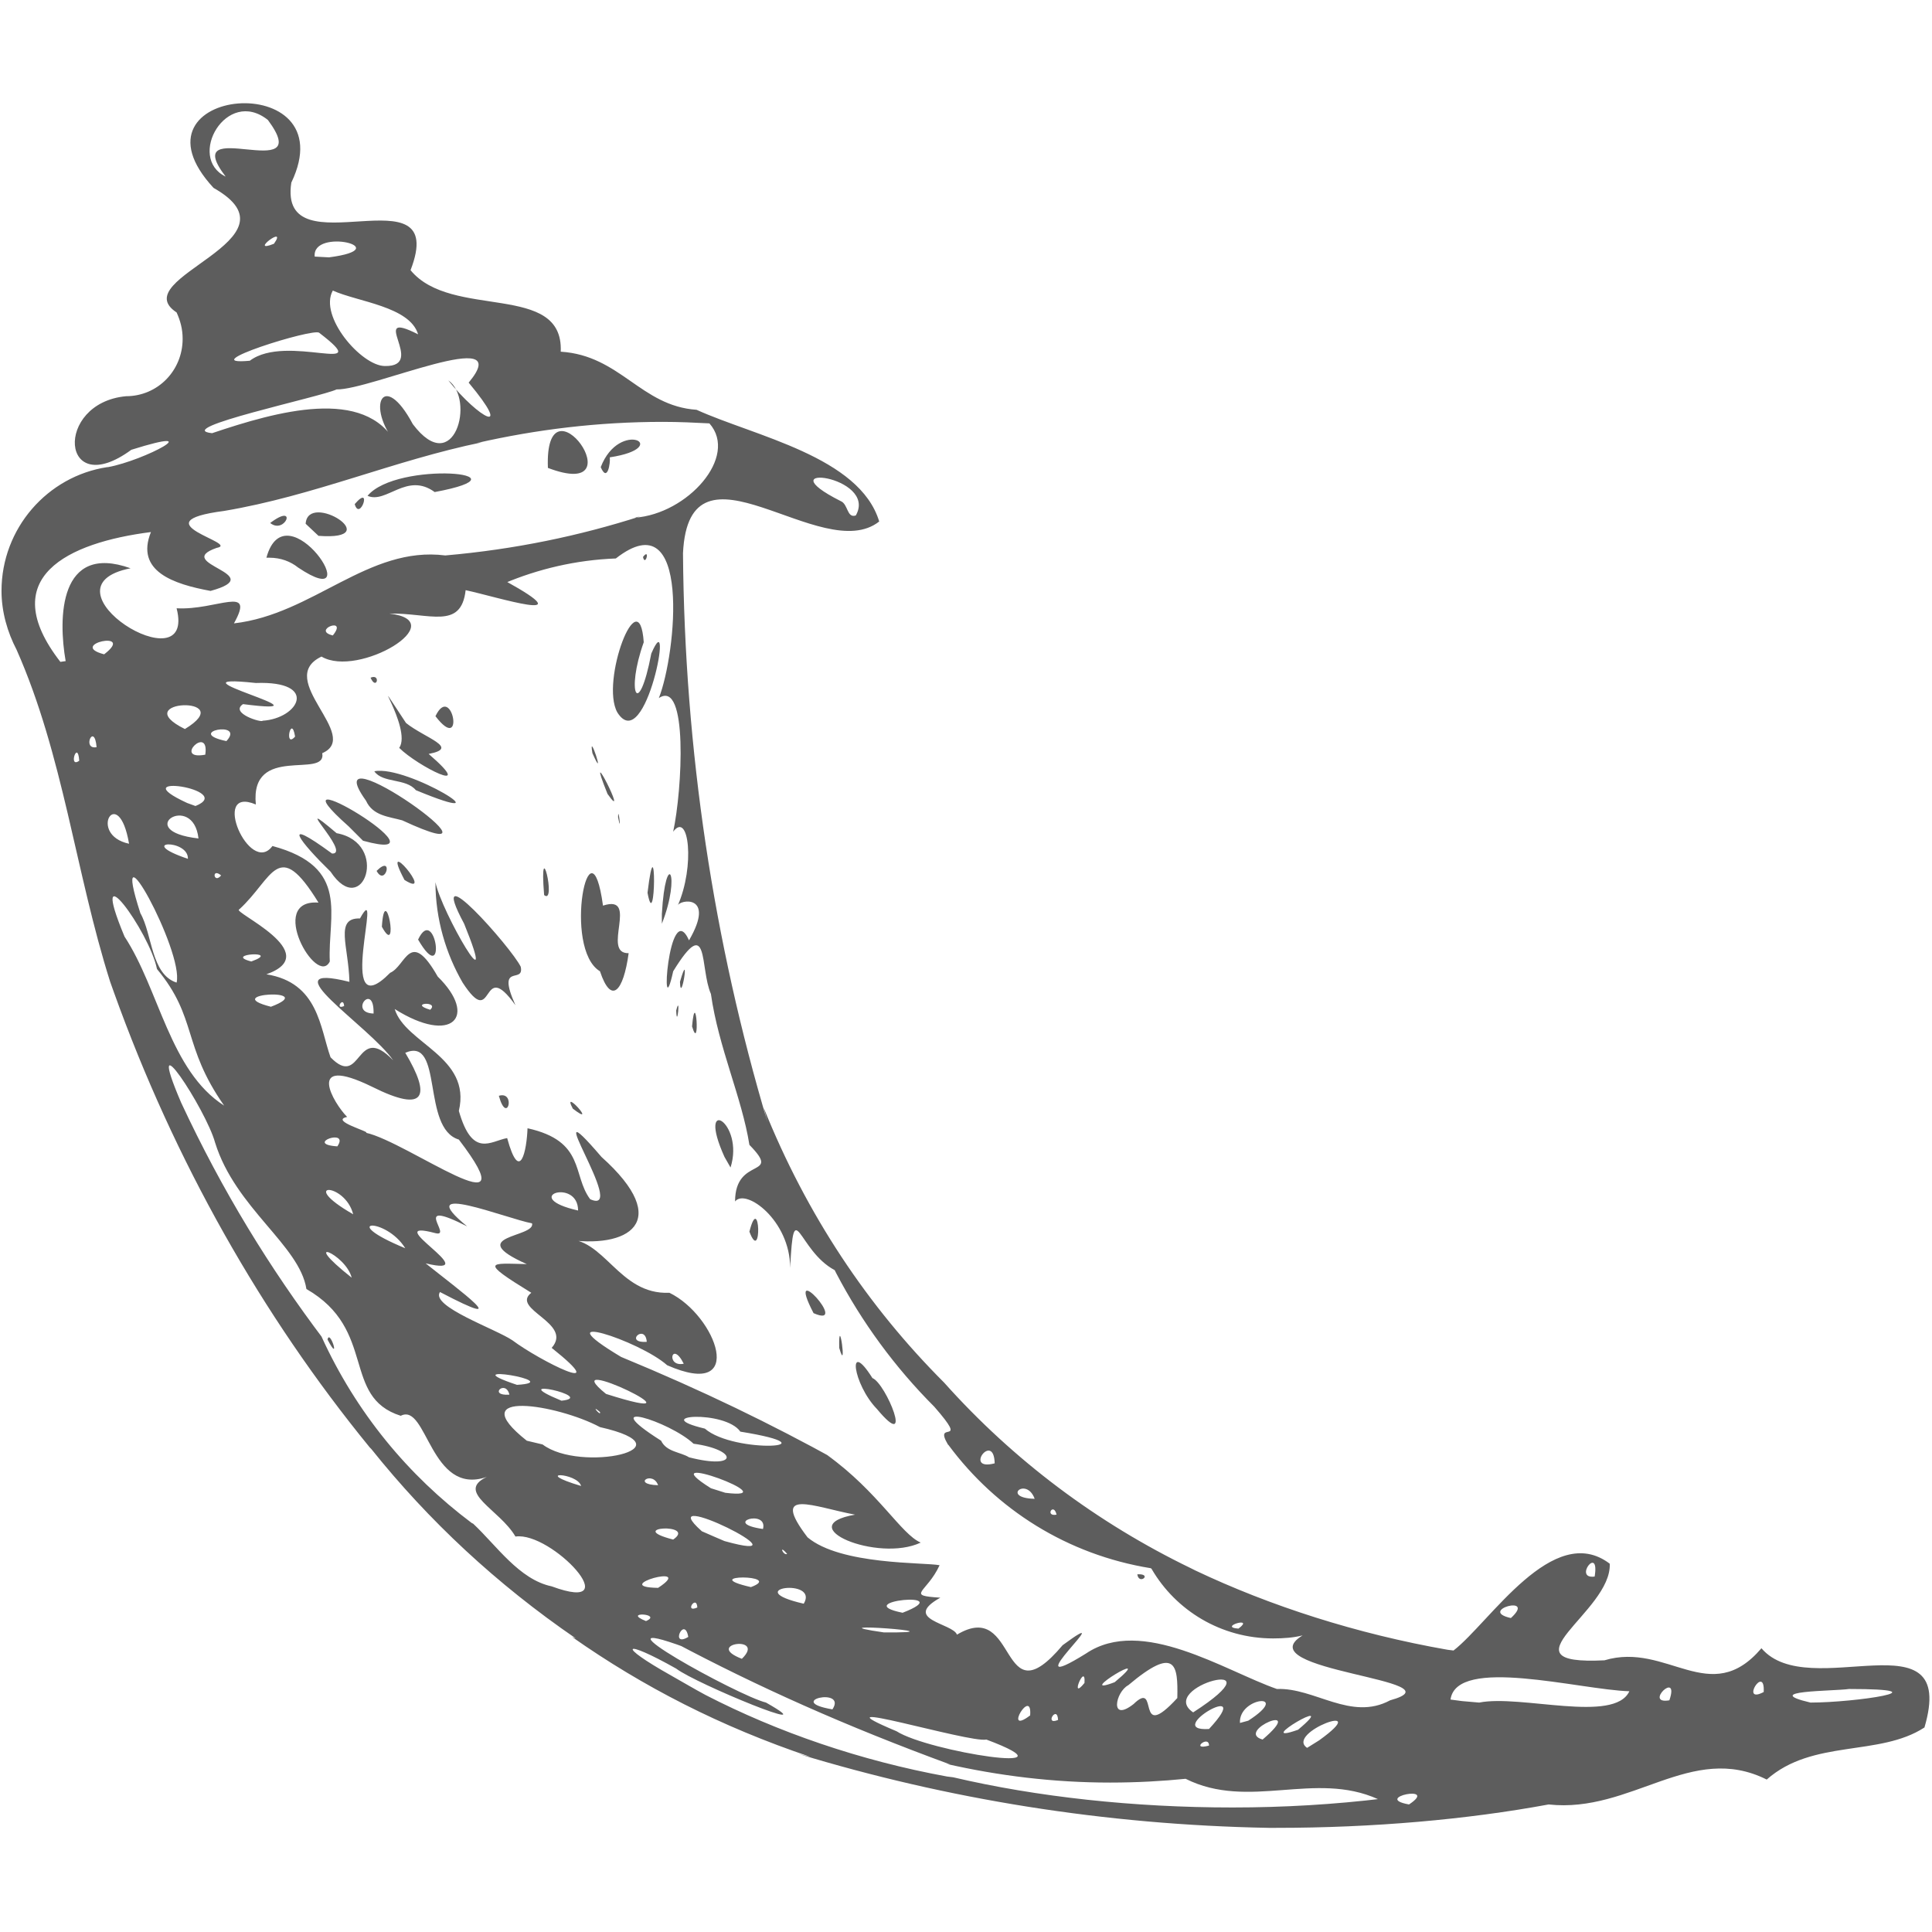
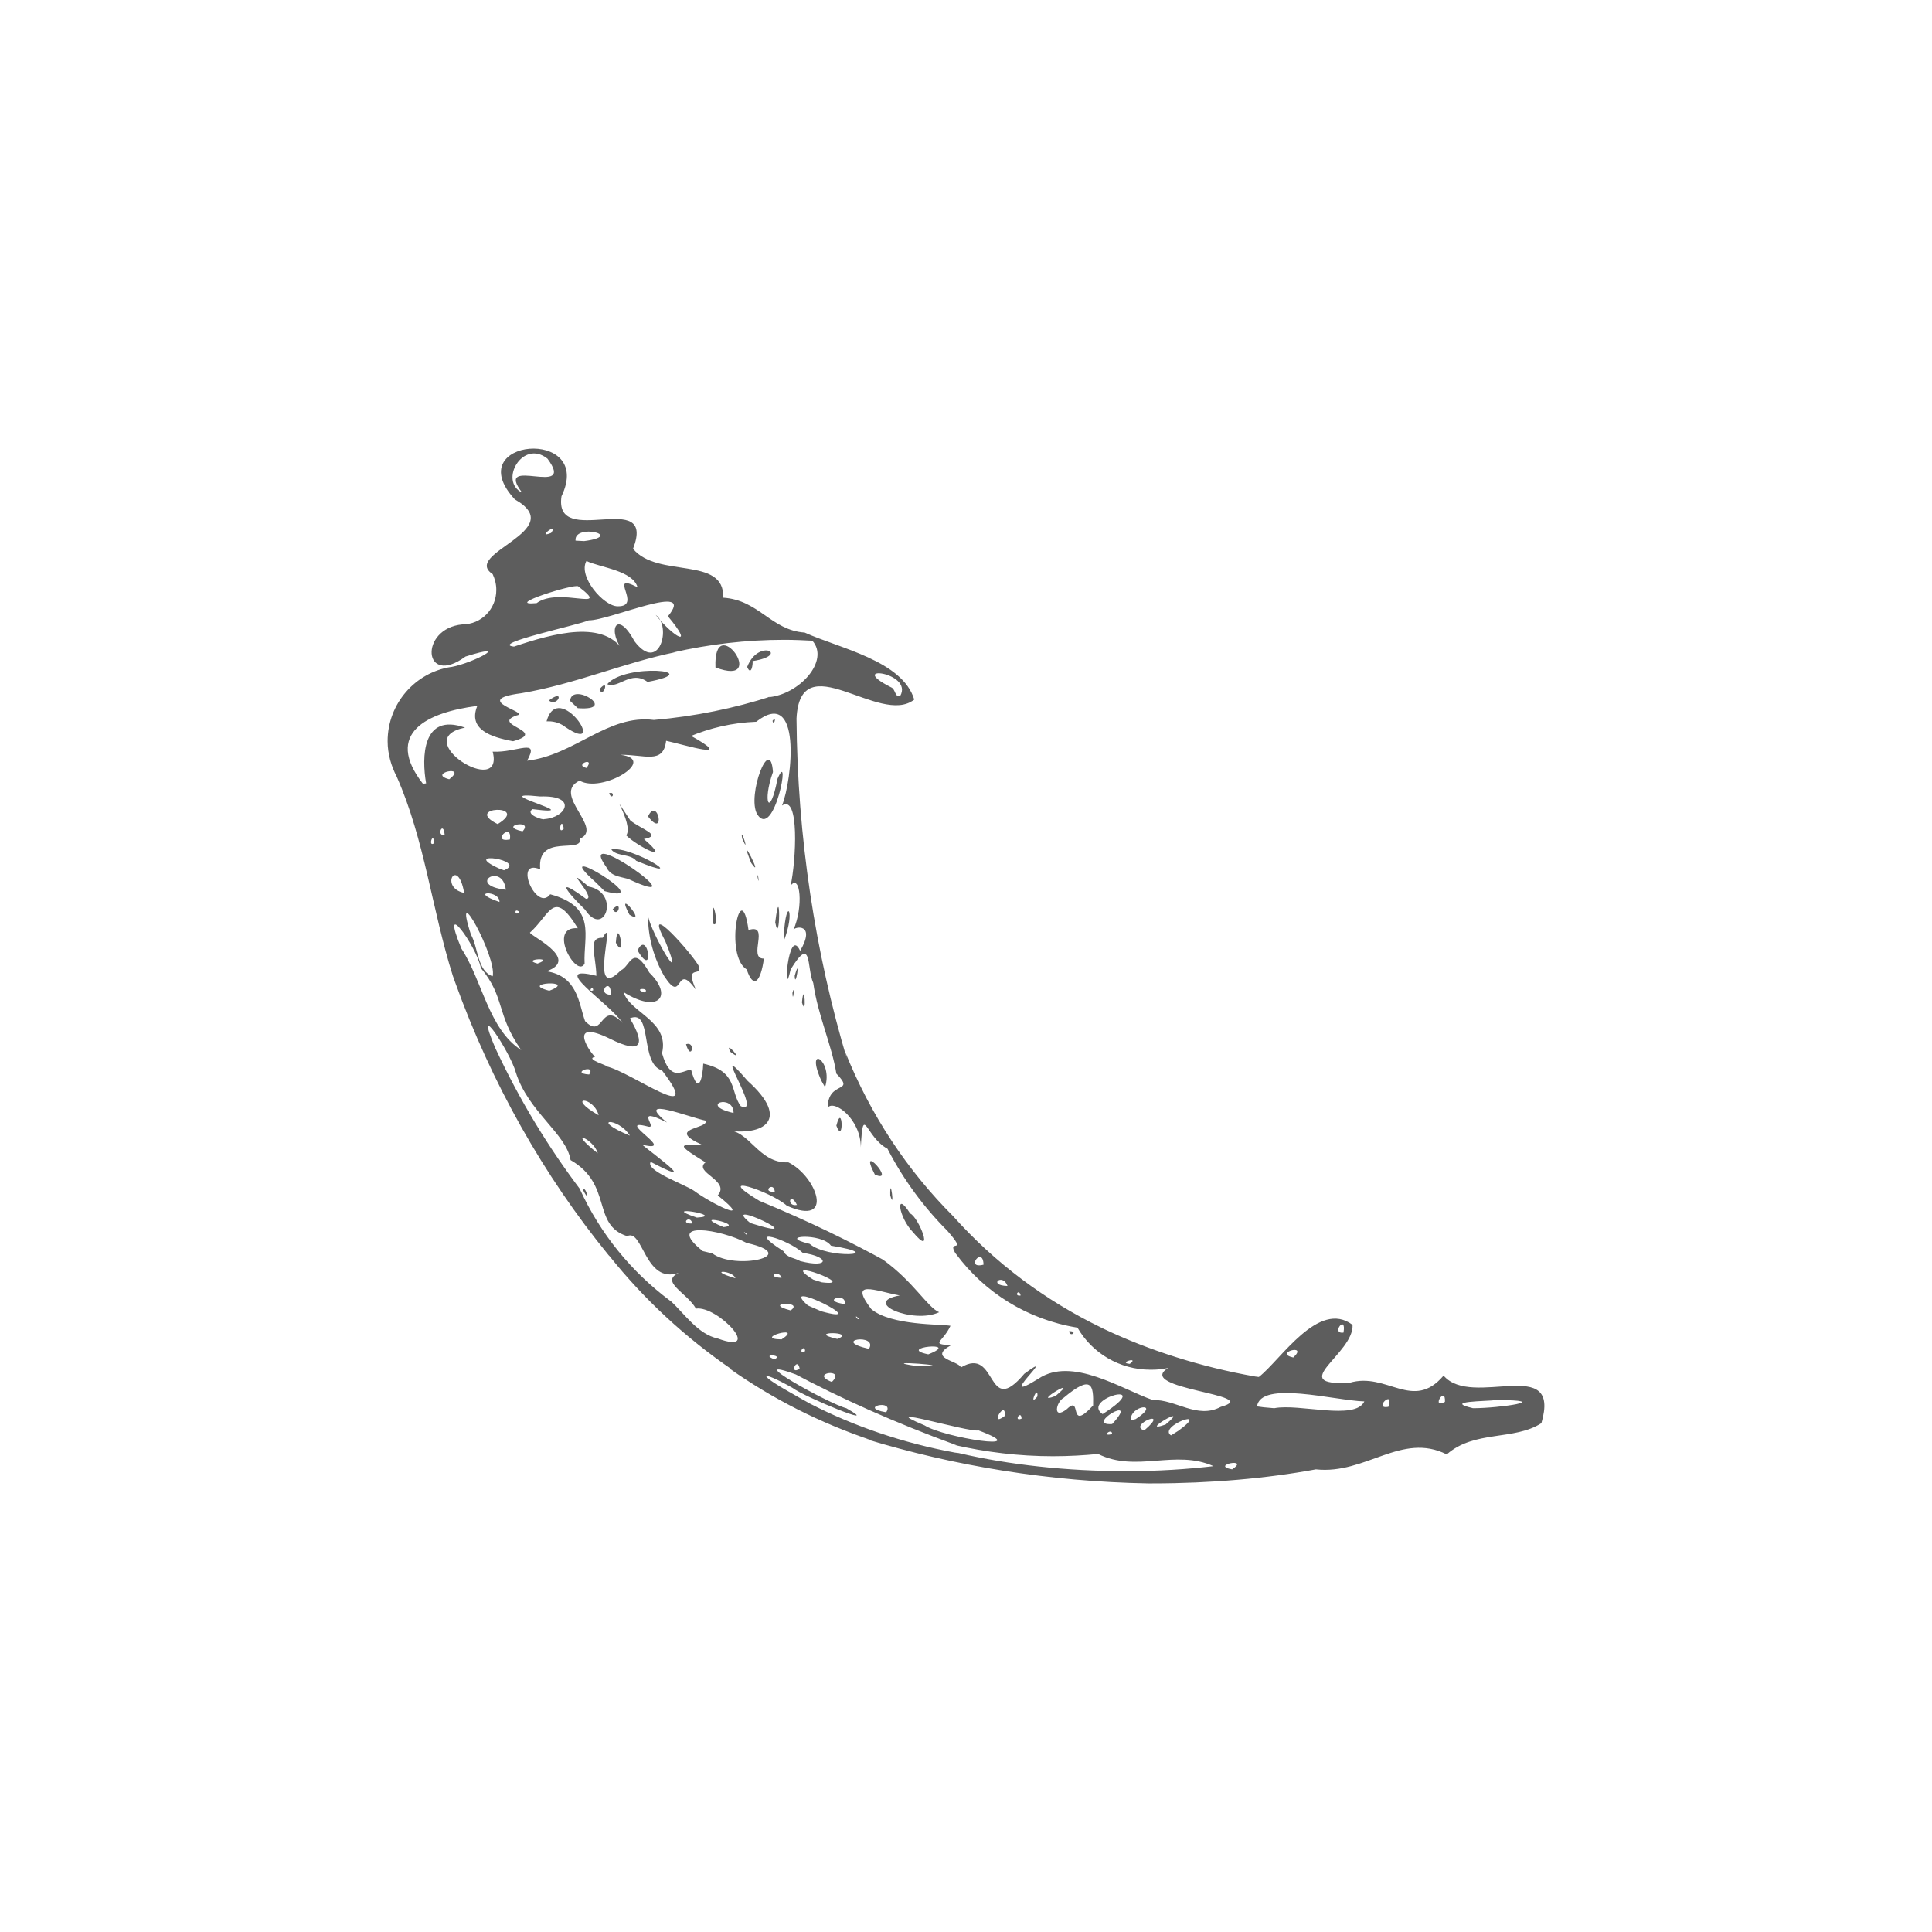
- <svg xmlns="http://www.w3.org/2000/svg" version="1.1" id="Layer_1" x="0px" y="0px" viewBox="0 0 256 256" style="enable-background:new 0 0 256 256;" xml:space="preserve">
-   <style type="text/css">
- 	.st0{fill:#5D5D5D;}
- </style>
-   <path class="st0" d="M113.4,68.3c3-5.3-12.3-7.1-2-1.9C112.4,66.8,112.2,68.7,113.4,68.3z M29.9,23.4c-6.5-8.5,12.2,1.4,5.6-7.5  C30,11.5,24.7,20.9,29.9,23.4z M43.6,34.1c9.2-1.2-2.3-4-1.9-0.1L43.6,34.1z M36.3,32.3C38.2,29.6,32.8,33.7,36.3,32.3z M51,48.5  c5.7,0.1-2.5-7.7,4.4-4.2c-1.1-3.7-8-4.3-11.3-5.8C42.2,41.9,47.9,48.5,51,48.5L51,48.5z M33.1,47.8C38,44.1,50,50,42.3,44.1  C41.6,43.4,25.4,48.5,33.1,47.8L33.1,47.8z M28.1,57.4c8.6-2.9,20.3-6.2,24.4,1.4c-4.1-5-1.7-9.9,2.2-2.6c5.5,7.3,8.3-3.3,4.7-5.8  c4.1,5.1,8.7,7.5,2.7,0.3c6.5-7.8-13,1-17.5,0.9C42.5,52.6,22.6,56.8,28.1,57.4L28.1,57.4z M44.1,84.2  C46.2,81.6,41.2,83.5,44.1,84.2z M39.1,97.6C38.6,94.5,37.6,99.3,39.1,97.6z M34.8,95.5c4.8-0.3,7.5-5.3-0.9-5  c-13.1-1.4,11.6,4.5-1.7,2.8C30.4,94.5,34.7,95.8,34.8,95.5L34.8,95.5z M239.9,225.6c5.9,0,18-1.8,5.1-1.8  C242.9,224.1,233.1,224,239.9,225.6L239.9,225.6z M211.3,208.9C212,204.6,208.4,209.3,211.3,208.9z M233.7,224.2  C233.9,220.4,230.5,225.9,233.7,224.2z M13.8,86.7C18.1,83.4,8.8,85.4,13.8,86.7z M30,98.2C32.6,95.4,24.3,97,30,98.2z M24.5,96.6  C31.9,92.1,16.6,92.7,24.5,96.6z M79.6,61.9c2.5-6.5,9.7-2.6,1.2-1.3C80.9,61.3,80.5,64,79.6,61.9z M72.6,62  C72.1,49,84.7,66.6,72.6,62z M48.7,65.7c3.9-4.7,22.3-3,8.9-0.5C53.9,62.5,51.2,66.8,48.7,65.7z M47,66.8C49.4,64,47.7,69.2,47,66.8  z M40.5,69.4c0.3-4.4,10.9,2.3,1.7,1.6L40.5,69.4z M35.8,69.3C39.5,66.5,37.8,70.9,35.8,69.3z M35.3,73.9c2.6-9.5,13.9,7.8,4.2,1.3  c-1-0.8-2.3-1.3-3.8-1.3C35.6,73.9,35.4,73.9,35.3,73.9L35.3,73.9L35.3,73.9z M8.7,87.6c-1-5.7-0.9-15.7,8.6-12.3  c-12.7,2.5,8.8,15.8,6.1,5.3c5.3,0.3,10.5-3.2,7.6,2c10.5-1.2,17.8-10.3,28-9c9.2-0.8,17.8-2.6,25.9-5.2l-0.8,0.2  c7-0.5,13.8-8.1,9.9-12.5c-1.9-0.1-4-0.2-6.2-0.2c-8.5,0-16.7,1-24.6,2.8l0.7-0.1c-11.7,2.4-22.3,7.1-34.2,9.1  c-11.5,1.5,2.3,4.3-1,4.9c-6,2.1,7.2,3.5-0.8,5.7c-4.9-0.9-10-2.6-7.9-7.8c-11,1.4-20.7,6-12,17.2L8.7,87.6L8.7,87.6z M27.2,100  C27.8,95.9,22.8,100.8,27.2,100z M221.2,225.3C222.6,221.2,217.7,225.9,221.2,225.3z M200.2,214.4  C203.7,211.2,195.7,213.4,200.2,214.4z M25.9,106.8c5.5-2.2-10-4.5-1.1-0.4L25.9,106.8z M12.8,99C12.5,95.6,10.8,99.4,12.8,99z   M10.5,100.8C10.3,97.9,9,101.9,10.5,100.8z M26.3,111.1C25.6,104.8,17.4,110.1,26.3,111.1z M57,133.8C58.3,132.6,54,132.9,57,133.8  z M29.3,116C28,114.9,28.3,117.2,29.3,116z M24.9,113.8C25,111.1,17.8,111.4,24.9,113.8z M17.1,111.8  C15.7,103.6,11.5,110.6,17.1,111.8z M49.5,134.3C49.6,130,46.1,134.2,49.5,134.3z M196,225.6c5.5-1.1,17.9,2.8,19.9-1.5  c-6.6-0.2-22.9-4.7-23.7,1.1l1.5,0.2L196,225.6z M45.6,133.3C45.5,131.9,44.3,133.9,45.6,133.3z M33.3,127.4  C37.5,125.9,29.4,126.4,33.3,127.4z M131.8,193.9C131.7,189.6,127.6,195,131.8,193.9z M35.9,133.4C42.5,130.9,28.8,131.6,35.9,133.4  z M164.1,215.8C166.4,214.1,161.3,215.6,164.1,215.8z M140,200.7C139.6,199,138.4,201,140,200.7z M137.1,198.6  C136,195.6,132.6,198.5,137.1,198.6z M76.6,160.4C76.6,156,68.7,158.6,76.6,160.4z M69.5,158.8C66.6,156.3,69.3,158.4,69.5,158.8z   M23.4,130.2c1-4.1-9.1-22.5-4.8-9.2C20.2,123.8,20,129.1,23.4,130.2z M48.5,150.1c5.5,1.2,22,13.6,12.3,0.9c-5-1.5-2-13.7-7.1-11.5  c3.4,5.7,2.8,8.1-4.4,4.5c-9-4.4-5.1,2.2-3.3,4C43.6,148.5,49.2,150,48.5,150.1L48.5,150.1z M186.7,239.1  C190.8,236.4,181.7,238.2,186.7,239.1z M172,229.2C178.1,224.1,165.5,231.5,172,229.2z M174.8,230.6c7.5-5.4-4.6-1-1.6,1  L174.8,230.6z M90.6,180.7C89,177.5,88.2,181.2,90.6,180.7z M85.7,177.8C85.5,175.3,82.6,178,85.7,177.8z M165.4,228  c5.9-3.8-1.3-3.2-1.1,0.3L165.4,228z M44.7,151.9C46.4,149.4,40.2,151.6,44.7,151.9z M167.3,230.5  C173.4,225.3,163.5,229.4,167.3,230.5z M158.1,226.9C170.2,219.1,153.1,223.5,158.1,226.9z M29.7,146.5c-5.6-8-3.5-11.6-8.9-18.1  c-1-5-9.3-16.3-4.3-4.3C21.1,131.1,22.5,141.9,29.7,146.5L29.7,146.5z M160.2,229.1C166.7,222.1,153.8,229.5,160.2,229.1z   M160.2,231.3C160.2,229.8,157.6,232,160.2,231.3z M147.7,222.9C153.7,217.9,141.9,225.1,147.7,222.9z M93.4,189.3  c3.9,3.4,17.7,2.5,4.7,0.4C96.1,186.8,85.8,187.5,93.4,189.3z M53.7,165.4C51.1,161.2,44.5,161.6,53.7,165.4z M46.8,160.9  C45.7,156.6,39.3,156.6,46.8,160.9z M150.2,225.8c3.5-3.4,0.1,5.4,5.8-0.8c0.1-4.4-0.2-7-6.5-1.7C147.8,224.2,147,228.3,150.2,225.8  z M143.7,223C143.9,220.1,141.6,225.6,143.7,223z M80.3,184.7C95.4,189.5,72.9,178.7,80.3,184.7z M67.9,177.6  c3.6,2.7,13.6,7.7,5.2,1c2.9-3.3-5.5-5.1-2.7-7.3c-7-4.3-5.5-3.9-0.6-3.8c-8.5-3.8,1.2-3.5,0.7-5.4c-3.3-0.6-16.2-5.8-8.6,0.4  c-7.7-3.9-1.8,1.5-4.2,0.9c-7.9-2.1,7,6-1.3,4c4.5,3.6,12.2,9.2,1.9,3.8C57,173.1,65.7,176.1,67.9,177.6L67.9,177.6z M91.3,193.1  c6.6,1.7,6.5-1,0.6-1.8c-3.2-3-13.3-6.1-4.3-0.4C88.3,192.4,90.2,192.4,91.3,193.1L91.3,193.1z M79.5,187.1  C78.1,185.9,79.7,187.8,79.5,187.1z M85.2,73.8C86.2,72.5,85.5,75.2,85.2,73.8z M81.8,94.4c-2.3-4.1,2.9-17.8,3.5-9.3  c-2.4,6.7-0.7,10.4,1,1.5C89.4,79.4,85.6,100.4,81.8,94.4L81.8,94.4z M78.5,99.8C77.9,96.4,80.4,104.1,78.5,99.8z M80.5,105.2  C77.2,97,83.6,109.6,80.5,105.2z M81.9,108.3C81.9,106.5,82.4,110.9,81.9,108.3z M57.7,94.9C59.9,90.3,61.7,100.1,57.7,94.9z   M49.1,89.8C50.5,89.2,49.9,91.6,49.1,89.8z M85.8,118.3C87,108.3,86.9,124.2,85.8,118.3z M52.9,99.1c1.8-2.6-4.8-11.9,0.9-3.3  c2.5,2,7.2,3.3,3,4.1C63.4,105.6,55.3,101.5,52.9,99.1L52.9,99.1z M87.7,121.1c0.5-8.8,2.6-5.3,0,1.3V121.1z M49.6,102.2  c4.4-0.9,18.3,7.8,5.5,2.5C53.8,103.1,50.7,103.8,49.6,102.2L49.6,102.2z M90.1,130.1C91.5,125.2,90.2,133.4,90.1,130.1z   M72.1,118.6C71.4,110,73.8,120,72.1,118.6z M48.5,106.1c-7.4-10.3,21.6,10.4,4.8,2.6C51.5,108.2,49.4,108.1,48.5,106.1z   M89.6,133.9C90.2,131.5,89.7,136.6,89.6,133.9z M91.7,136C92.2,130.5,92.8,139.7,91.7,136z M79.5,128.7c-5-3-1.3-21.1,0.4-8.7  c4.9-1.6-0.3,6.4,3.4,6.3C82.6,131.4,81,133.2,79.5,128.7L79.5,128.7z M46.2,109.5c-11.6-10.3,14.6,5.4,1.9,1.9L46.2,109.5z   M53.6,116.6C50.1,110,57.9,119.3,53.6,116.6z M49.9,115.4C52.2,113.1,51.1,117.6,49.9,115.4z M43.8,115.5c-4-3.9-6.9-7.6,0.2-2.4  c2.7,0.1-6-8.3,0.6-2.7C51.7,111.7,48.1,122,43.8,115.5L43.8,115.5z M55.4,124.5C57.7,119.6,59.3,131.2,55.4,124.5z M50.6,122.8  C51,116.4,53,127.2,50.6,122.8z M61.3,130.2c-2.2-3.8-3.6-8.4-3.6-13.3l0,0l0,0c0.8,4,8.6,17.3,3.8,5.5c-5.3-9.9,6.3,3.2,7.5,5.7  c0.5,2.4-3.3-0.7-0.7,5.1C63.6,126.6,65.6,136.8,61.3,130.2L61.3,130.2z M96,153.3c-3.8-8.4,2.7-4.6,0.8,1.4L96,153.3z M75.9,146.9  C74.3,143.9,79.4,149.6,75.9,146.9z M99.3,163.2C100.7,157.7,101,167.7,99.3,163.2z M66.1,145.2C68.4,144.5,67.2,149.2,66.1,145.2z   M107.8,174C103.8,166.3,112.8,176.2,107.8,174z M111.2,178.6C111.1,173.6,112.3,182.4,111.2,178.6z M150.7,208.6  C152.8,208.5,150.9,210.1,150.7,208.6z M116.2,186.7c-3.2-3.3-4-9.5-0.6-4.1C117.4,183.3,121.2,192.7,116.2,186.7z M126.8,216.6  c8.2-4.9,5.5,11.5,14,1.4c8.3-6.1-7.2,7.5,3.1,1.1c7.4-5,18.4,2.3,25.3,4.7c5-0.2,9.8,4.3,15,1.5c9.8-2.7-19.3-3.9-11.6-8.6  c-1.2,0.3-2.5,0.4-3.9,0.4c-6.9,0-12.9-3.7-16.1-9.2l-0.1-0.1c-11.1-1.8-20.5-7.8-26.8-16.3l-0.1-0.1c-2-3.4,3,0.5-1.8-5  c-5.2-5.2-9.6-11.2-13-17.7l-0.2-0.4c-4.9-2.6-5.4-10.3-5.9-0.3c0-6.3-5.9-10.6-7.3-8.8c0-6.1,6.3-3,1.9-7.5c-1-6.3-4.1-12.9-5.1-20  c-1.5-3.4-0.2-10.8-5-3c-1.8,8.2-0.6-10.1,2.1-4.1c3.6-6.2-1.3-5.4-1.5-4.6c2.3-5.2,1.5-12.6-0.6-9.8c1.2-5.5,2-20.3-1.9-17.7  c2.3-5.8,4.4-26.4-5.7-18.5c-5.3,0.2-10.3,1.4-14.8,3.3L67,77c10.5,5.8-1.1,2.1-5.3,1.2c-0.6,5.3-4.8,3-10.1,3.1  c8.5,1-4.1,8.6-9,5.7c-6.3,3,5.4,10.5,0.1,12.8c0.6,3.5-9.6-1.3-8.8,6.8c-6.1-2.6-0.8,9.6,2.2,5.5c10.4,2.8,7.3,9.2,7.6,15.3  c-1.7,3.5-8.4-8.3-1.5-7.8c-5.4-8.8-6-3.2-10.5,0.9c-1.1,0.3,11.5,5.8,3.6,8.6c6.9,1.1,7.1,7.1,8.5,11c4.2,4.3,3.3-4.8,8.3,0.4  c-3.2-4.6-16.7-13.1-5.8-10.4c-0.1-4.7-2-8.5,1.4-8.4c3.3-6-3.5,14.8,4,7.2c2.1-0.9,2.6-6,6.3,0.5c5.4,5.3,1.9,9.1-5.7,4.3  c1.4,4.6,10.2,6.3,8.5,13.5c1.8,6.3,4.2,4,6.4,3.6c1.7,6.2,2.6,1.6,2.7-1.3c7.7,1.7,5.9,6.2,8.3,9.4c5.3,2.4-7.6-16.2,1.5-5.6  c9.6,8.6,3.6,12.3-5,10.9c5.4-0.4,7.2,7.4,14,7.1c6.2,3,10.4,14.3-0.3,9.6c-3.7-3.3-16.8-7.5-6.1-1.1c10.9,4.5,19.9,8.9,28.6,13.7  l-1.3-0.7c6.8,4.9,9.8,10.5,12.4,11.6c-5.7,2.7-17.3-2.2-8.7-3.7c-5.4-1-11.4-3.7-6.3,3c4.4,3.7,15.5,3.3,17.5,3.7  c-1.7,3.7-4.6,4,0.1,4.3C119.4,214.6,126.3,215.1,126.8,216.6L126.8,216.6z M96.1,197.8c8.8,1.1-10.5-6-1.9-0.6L96.1,197.8z   M119.6,213.7C127.3,210.7,112.2,212.2,119.6,213.7z M74.4,185.6C79.3,185.1,66.4,182.3,74.4,185.6z M101.1,202.6  C101.8,199.9,95.5,201.8,101.1,202.6z M140.2,227.9C140.1,225.8,138.3,228.7,140.2,227.9z M104.3,205.9  C103.1,204.5,103.8,206.2,104.3,205.9z M46.6,169.3C45.8,166.1,39.4,163.6,46.6,169.3z M68.5,183.5  C75.3,183.1,59.5,180.5,68.5,183.5z M87.2,196.8C86.5,194.8,83.6,196.7,87.2,196.8z M136.5,227.3  C136.8,223.4,132.8,230.1,136.5,227.3z M67.5,184.8C67,182.7,64.6,185,67.5,184.8z M117.1,216.3  C128.6,216.4,106.7,214.8,117.1,216.3z M96,204.2c12.2,3.4-10.2-7.7-3-1.3l1.6,0.7L96,204.2L96,204.2z M106.5,212.5  C108.6,209,97.8,210.5,106.5,212.5z M71.9,191.4c5,3.8,20,0.5,7.6-2.3c-5.6-3-18.4-5.1-9.7,1.8L71.9,191.4z M99.5,210.3  C104.1,208.6,92.1,208.6,99.5,210.3z M89.2,204C92.4,201.8,82.6,202.3,89.2,204z M77,196.9C76.5,195.1,70.3,194.9,77,196.9z   M118.8,229.4c4.2,2.7,24.7,5.9,11.9,1.1C128.5,231,106.9,224.4,118.8,229.4L118.8,229.4z M92.4,213C92.3,211.2,90.6,213.8,92.4,213  z M87.2,210.4C92.4,207,80.5,210.3,87.2,210.4z M110.3,226.5C112.3,223.5,103.8,225.4,110.3,226.5z M98.3,219.8  C101.6,216.6,93.1,217.8,98.3,219.8z M91.2,216.9C90.7,214,88.7,218.4,91.2,216.9z M85.6,214.8C87.9,213.8,82.3,213.5,85.6,214.8z   M43.4,177.5C43.7,176,45.2,180.9,43.4,177.5z M73.1,210.2c10.3,3.8,0-7.3-4.8-6.6c-2.1-3.6-8-5.9-3.8-7.9  c-7.5,2.6-7.9-9.9-11.4-8.1c-7.9-2.5-3.1-11.4-12.5-16.8c-0.9-5.8-9.4-10.7-12.1-19.4c-1.2-4.4-9.6-17.2-4.5-5.3  c5.5,11.8,11.8,22,18.9,31.4l-0.3-0.4c4.6,10.1,11.5,18.4,19.9,24.7l0.2,0.1C65.8,204.8,68.8,209.3,73.1,210.2L73.1,210.2z   M93.5,224.6c9.5,4.9,20.5,8.7,32,10.8l0.8,0.1c11.1,2.6,23.9,4,37,4c6.8,0,13.5-0.4,20.1-1.2l-0.8,0.1c-8.4-3.8-17.1,1.5-25.5-2.7  c-3,0.3-6.4,0.5-10,0.5c-7.5,0-14.8-0.9-21.8-2.5l0.6,0.1c-13.9-5.1-25.5-10.3-36.6-16.2l1.5,0.7c-13.6-5,7,6.4,10.7,7.3  c8.5,4.8-9.3-2.5-11.9-4.5c-7.1-4-8-3.2-0.7,0.9C90.5,222.9,92,223.8,93.5,224.6L93.5,224.6z M76.3,217.1  c-10.5-7.2-19.5-15.6-27.1-25.1l-0.2-0.2c-14.3-17.5-25.9-38-33.9-60.3l-0.5-1.4c-4.6-14.5-6.2-30-12.4-44c-1.2-2.3-2-5-2-7.8  c0-8.3,6.1-15.2,14-16.4h0.1c4.9-0.9,13.6-5.6,3.1-2.3c-9.4,6.9-10.3-6.2-0.7-7.1c4.2,0,7.5-3.4,7.5-7.6c0-1.3-0.3-2.4-0.8-3.5l0,0  c-7-4.6,17.1-9.6,4.9-16.5C15.8,11.4,46,8.8,38.6,24.2c-1.8,11.9,21.1-2.1,15.8,11.6c5.4,6.6,20.3,1.5,19.9,10.8  c7.9,0.5,10.6,7.2,18,7.7c7.7,3.5,21.6,6.2,24.2,14.8c-7.6,6-25.2-12.4-26,4.2c0.2,26.2,4.1,51.6,11.2,75.4l-0.5-1.9  c5.7,14.2,13.8,26.3,23.9,36.4l0,0c9.2,10.3,20.3,18.6,32.7,24.6l0.6,0.3c9.9,4.7,21.4,8.4,33.4,10.5l0.8,0.1  c4.8-3.7,13.2-17.2,20.7-11.5c0.3,6.4-14.8,13.5-0.7,12.8c8.3-2.5,14,6.4,20.8-1.6c6.3,7.4,26.1-4.8,21.6,10.5  c-6,3.9-14.8,1.5-20.9,6.9c-10-5-17.9,4.5-28.9,3.3c-10.8,2-23.3,3.1-36.1,3.1c-0.4,0-0.8,0-1.1,0h0.1c-21.7-0.4-42.6-3.8-62.3-9.8  l1.6,0.4c-11.9-4-22.2-9.3-31.6-15.9L76.3,217.1L76.3,217.1z" />
+ <svg xmlns="http://www.w3.org/2000/svg" version="1.1" width="256px" height="256px" viewBox="0,0,256,256">
+   <g transform="translate(51.2,51.2) scale(0.6,0.6)">
+     <g fill="#5d5d5d" fill-rule="nonzero" stroke="none" stroke-width="1" stroke-linecap="butt" stroke-linejoin="miter" stroke-miterlimit="10" stroke-dasharray="" stroke-dashoffset="0" font-family="none" font-weight="none" font-size="none" text-anchor="none" style="mix-blend-mode: normal">
+       <g transform="translate(0.07059,0.06133)">
+         <path d="M113.4,68.3c3,-5.3 -12.3,-7.1 -2,-1.9c1,0.4 0.8,2.3 2,1.9zM29.9,23.4c-6.5,-8.5 12.2,1.4 5.6,-7.5c-5.5,-4.4 -10.8,5 -5.6,7.5zM43.6,34.1c9.2,-1.2 -2.3,-4 -1.9,-0.1zM36.3,32.3c1.9,-2.7 -3.5,1.4 0,0zM51,48.5c5.7,0.1 -2.5,-7.7 4.4,-4.2c-1.1,-3.7 -8,-4.3 -11.3,-5.8c-1.9,3.4 3.8,10 6.9,10zM33.1,47.8c4.9,-3.7 16.9,2.2 9.2,-3.7c-0.7,-0.7 -16.9,4.4 -9.2,3.7zM28.1,57.4c8.6,-2.9 20.3,-6.2 24.4,1.4c-4.1,-5 -1.7,-9.9 2.2,-2.6c5.5,7.3 8.3,-3.3 4.7,-5.8c4.1,5.1 8.7,7.5 2.7,0.3c6.5,-7.8 -13,1 -17.5,0.9c-2.1,1 -22,5.2 -16.5,5.8zM44.1,84.2c2.1,-2.6 -2.9,-0.7 0,0zM39.1,97.6c-0.5,-3.1 -1.5,1.7 0,0zM34.8,95.5c4.8,-0.3 7.5,-5.3 -0.9,-5c-13.1,-1.4 11.6,4.5 -1.7,2.8c-1.8,1.2 2.5,2.5 2.6,2.2zM239.9,225.6c5.9,0 18,-1.8 5.1,-1.8c-2.1,0.3 -11.9,0.2 -5.1,1.8zM211.3,208.9c0.7,-4.3 -2.9,0.4 0,0zM233.7,224.2c0.2,-3.8 -3.2,1.7 0,0zM13.8,86.7c4.3,-3.3 -5,-1.3 0,0zM30,98.2c2.6,-2.8 -5.7,-1.2 0,0zM24.5,96.6c7.4,-4.5 -7.9,-3.9 0,0zM79.6,61.9c2.5,-6.5 9.7,-2.6 1.2,-1.3c0.1,0.7 -0.3,3.4 -1.2,1.3zM72.6,62c-0.5,-13 12.1,4.6 0,0zM48.7,65.7c3.9,-4.7 22.3,-3 8.9,-0.5c-3.7,-2.7 -6.4,1.6 -8.9,0.5zM47,66.8c2.4,-2.8 0.7,2.4 0,0zM40.5,69.4c0.3,-4.4 10.9,2.3 1.7,1.6zM35.8,69.3c3.7,-2.8 2,1.6 0,0zM35.3,73.9c2.6,-9.5 13.9,7.8 4.2,1.3c-1,-0.8 -2.3,-1.3 -3.8,-1.3c-0.1,0 -0.3,0 -0.4,0v0zM8.7,87.6c-1,-5.7 -0.9,-15.7 8.6,-12.3c-12.7,2.5 8.8,15.8 6.1,5.3c5.3,0.3 10.5,-3.2 7.6,2c10.5,-1.2 17.8,-10.3 28,-9c9.2,-0.8 17.8,-2.6 25.9,-5.2l-0.8,0.2c7,-0.5 13.8,-8.1 9.9,-12.5c-1.9,-0.1 -4,-0.2 -6.2,-0.2c-8.5,0 -16.7,1 -24.6,2.8l0.7,-0.1c-11.7,2.4 -22.3,7.1 -34.2,9.1c-11.5,1.5 2.3,4.3 -1,4.9c-6,2.1 7.2,3.5 -0.8,5.7c-4.9,-0.9 -10,-2.6 -7.9,-7.8c-11,1.4 -20.7,6 -12,17.2l0.7,-0.1zM27.2,100c0.6,-4.1 -4.4,0.8 0,0zM221.2,225.3c1.4,-4.1 -3.5,0.6 0,0zM200.2,214.4c3.5,-3.2 -4.5,-1 0,0zM25.9,106.8c5.5,-2.2 -10,-4.5 -1.1,-0.4zM12.8,99c-0.3,-3.4 -2,0.4 0,0zM10.5,100.8c-0.2,-2.9 -1.5,1.1 0,0zM26.3,111.1c-0.7,-6.3 -8.9,-1 0,0zM57,133.8c1.3,-1.2 -3,-0.9 0,0zM29.3,116c-1.3,-1.1 -1,1.2 0,0zM24.9,113.8c0.1,-2.7 -7.1,-2.4 0,0zM17.1,111.8c-1.4,-8.2 -5.6,-1.2 0,0zM49.5,134.3c0.1,-4.3 -3.4,-0.1 0,0zM196,225.6c5.5,-1.1 17.9,2.8 19.9,-1.5c-6.6,-0.2 -22.9,-4.7 -23.7,1.1l1.5,0.2zM45.6,133.3c-0.1,-1.4 -1.3,0.6 0,0zM33.3,127.4c4.2,-1.5 -3.9,-1 0,0zM131.8,193.9c-0.1,-4.3 -4.2,1.1 0,0zM35.9,133.4c6.6,-2.5 -7.1,-1.8 0,0zM164.1,215.8c2.3,-1.7 -2.8,-0.2 0,0zM140,200.7c-0.4,-1.7 -1.6,0.3 0,0zM137.1,198.6c-1.1,-3 -4.5,-0.1 0,0zM76.6,160.4c0,-4.4 -7.9,-1.8 0,0zM69.5,158.8c-2.9,-2.5 -0.2,-0.4 0,0zM23.4,130.2c1,-4.1 -9.1,-22.5 -4.8,-9.2c1.6,2.8 1.4,8.1 4.8,9.2zM48.5,150.1c5.5,1.2 22,13.6 12.3,0.9c-5,-1.5 -2,-13.7 -7.1,-11.5c3.4,5.7 2.8,8.1 -4.4,4.5c-9,-4.4 -5.1,2.2 -3.3,4c-2.4,0.5 3.2,2 2.5,2.1zM186.7,239.1c4.1,-2.7 -5,-0.9 0,0zM172,229.2c6.1,-5.1 -6.5,2.3 0,0zM174.8,230.6c7.5,-5.4 -4.6,-1 -1.6,1zM90.6,180.7c-1.6,-3.2 -2.4,0.5 0,0zM85.7,177.8c-0.2,-2.5 -3.1,0.2 0,0zM165.4,228c5.9,-3.8 -1.3,-3.2 -1.1,0.3zM44.7,151.9c1.7,-2.5 -4.5,-0.3 0,0zM167.3,230.5c6.1,-5.2 -3.8,-1.1 0,0zM158.1,226.9c12.1,-7.8 -5,-3.4 0,0zM29.7,146.5c-5.6,-8 -3.5,-11.6 -8.9,-18.1c-1,-5 -9.3,-16.3 -4.3,-4.3c4.6,7 6,17.8 13.2,22.4zM160.2,229.1c6.5,-7 -6.4,0.4 0,0zM160.2,231.3c0,-1.5 -2.6,0.7 0,0zM147.7,222.9c6,-5 -5.8,2.2 0,0zM93.4,189.3c3.9,3.4 17.7,2.5 4.7,0.4c-2,-2.9 -12.3,-2.2 -4.7,-0.4zM53.7,165.4c-2.6,-4.2 -9.2,-3.8 0,0zM46.8,160.9c-1.1,-4.3 -7.5,-4.3 0,0zM150.2,225.8c3.5,-3.4 0.1,5.4 5.8,-0.8c0.1,-4.4 -0.2,-7 -6.5,-1.7c-1.7,0.9 -2.5,5 0.7,2.5zM143.7,223c0.2,-2.9 -2.1,2.6 0,0zM80.3,184.7c15.1,4.8 -7.4,-6 0,0zM67.9,177.6c3.6,2.7 13.6,7.7 5.2,1c2.9,-3.3 -5.5,-5.1 -2.7,-7.3c-7,-4.3 -5.5,-3.9 -0.6,-3.8c-8.5,-3.8 1.2,-3.5 0.7,-5.4c-3.3,-0.6 -16.2,-5.8 -8.6,0.4c-7.7,-3.9 -1.8,1.5 -4.2,0.9c-7.9,-2.1 7,6 -1.3,4c4.5,3.6 12.2,9.2 1.9,3.8c-1.3,1.9 7.4,4.9 9.6,6.4zM91.3,193.1c6.6,1.7 6.5,-1 0.6,-1.8c-3.2,-3 -13.3,-6.1 -4.3,-0.4c0.7,1.5 2.6,1.5 3.7,2.2zM79.5,187.1c-1.4,-1.2 0.2,0.7 0,0zM85.2,73.8c1,-1.3 0.3,1.4 0,0zM81.8,94.4c-2.3,-4.1 2.9,-17.8 3.5,-9.3c-2.4,6.7 -0.7,10.4 1,1.5c3.1,-7.2 -0.7,13.8 -4.5,7.8zM78.5,99.8c-0.6,-3.4 1.9,4.3 0,0zM80.5,105.2c-3.3,-8.2 3.1,4.4 0,0zM81.9,108.3c0,-1.8 0.5,2.6 0,0zM57.7,94.9c2.2,-4.6 4,5.2 0,0zM49.1,89.8c1.4,-0.6 0.8,1.8 0,0zM85.8,118.3c1.2,-10 1.1,5.9 0,0zM52.9,99.1c1.8,-2.6 -4.8,-11.9 0.9,-3.3c2.5,2 7.2,3.3 3,4.1c6.6,5.7 -1.5,1.6 -3.9,-0.8zM87.7,121.1c0.5,-8.8 2.6,-5.3 0,1.3zM49.6,102.2c4.4,-0.9 18.3,7.8 5.5,2.5c-1.3,-1.6 -4.4,-0.9 -5.5,-2.5zM90.1,130.1c1.4,-4.9 0.1,3.3 0,0zM72.1,118.6c-0.7,-8.6 1.7,1.4 0,0zM48.5,106.1c-7.4,-10.3 21.6,10.4 4.8,2.6c-1.8,-0.5 -3.9,-0.6 -4.8,-2.6zM89.6,133.9c0.6,-2.4 0.1,2.7 0,0zM91.7,136c0.5,-5.5 1.1,3.7 0,0zM79.5,128.7c-5,-3 -1.3,-21.1 0.4,-8.7c4.9,-1.6 -0.3,6.4 3.4,6.3c-0.7,5.1 -2.3,6.9 -3.8,2.4zM46.2,109.5c-11.6,-10.3 14.6,5.4 1.9,1.9zM53.6,116.6c-3.5,-6.6 4.3,2.7 0,0zM49.9,115.4c2.3,-2.3 1.2,2.2 0,0zM43.8,115.5c-4,-3.9 -6.9,-7.6 0.2,-2.4c2.7,0.1 -6,-8.3 0.6,-2.7c7.1,1.3 3.5,11.6 -0.8,5.1zM55.4,124.5c2.3,-4.9 3.9,6.7 0,0zM50.6,122.8c0.4,-6.4 2.4,4.4 0,0zM61.3,130.2c-2.2,-3.8 -3.6,-8.4 -3.6,-13.3v0v0c0.8,4 8.6,17.3 3.8,5.5c-5.3,-9.9 6.3,3.2 7.5,5.7c0.5,2.4 -3.3,-0.7 -0.7,5.1c-4.7,-6.6 -2.7,3.6 -7,-3zM96,153.3c-3.8,-8.4 2.7,-4.6 0.8,1.4zM75.9,146.9c-1.6,-3 3.5,2.7 0,0zM99.3,163.2c1.4,-5.5 1.7,4.5 0,0zM66.1,145.2c2.3,-0.7 1.1,4 0,0zM107.8,174c-4,-7.7 5,2.2 0,0zM111.2,178.6c-0.1,-5 1.1,3.8 0,0zM150.7,208.6c2.1,-0.1 0.2,1.5 0,0zM116.2,186.7c-3.2,-3.3 -4,-9.5 -0.6,-4.1c1.8,0.7 5.6,10.1 0.6,4.1zM126.8,216.6c8.2,-4.9 5.5,11.5 14,1.4c8.3,-6.1 -7.2,7.5 3.1,1.1c7.4,-5 18.4,2.3 25.3,4.7c5,-0.2 9.8,4.3 15,1.5c9.8,-2.7 -19.3,-3.9 -11.6,-8.6c-1.2,0.3 -2.5,0.4 -3.9,0.4c-6.9,0 -12.9,-3.7 -16.1,-9.2l-0.1,-0.1c-11.1,-1.8 -20.5,-7.8 -26.8,-16.3l-0.1,-0.1c-2,-3.4 3,0.5 -1.8,-5c-5.2,-5.2 -9.6,-11.2 -13,-17.7l-0.2,-0.4c-4.9,-2.6 -5.4,-10.3 -5.9,-0.3c0,-6.3 -5.9,-10.6 -7.3,-8.8c0,-6.1 6.3,-3 1.9,-7.5c-1,-6.3 -4.1,-12.9 -5.1,-20c-1.5,-3.4 -0.2,-10.8 -5,-3c-1.8,8.2 -0.6,-10.1 2.1,-4.1c3.6,-6.2 -1.3,-5.4 -1.5,-4.6c2.3,-5.2 1.5,-12.6 -0.6,-9.8c1.2,-5.5 2,-20.3 -1.9,-17.7c2.3,-5.8 4.4,-26.4 -5.7,-18.5c-5.3,0.2 -10.3,1.4 -14.8,3.3l0.2,-0.3c10.5,5.8 -1.1,2.1 -5.3,1.2c-0.6,5.3 -4.8,3 -10.1,3.1c8.5,1 -4.1,8.6 -9,5.7c-6.3,3 5.4,10.5 0.1,12.8c0.6,3.5 -9.6,-1.3 -8.8,6.8c-6.1,-2.6 -0.8,9.6 2.2,5.5c10.4,2.8 7.3,9.2 7.6,15.3c-1.7,3.5 -8.4,-8.3 -1.5,-7.8c-5.4,-8.8 -6,-3.2 -10.5,0.9c-1.1,0.3 11.5,5.8 3.6,8.6c6.9,1.1 7.1,7.1 8.5,11c4.2,4.3 3.3,-4.8 8.3,0.4c-3.2,-4.6 -16.7,-13.1 -5.8,-10.4c-0.1,-4.7 -2,-8.5 1.4,-8.4c3.3,-6 -3.5,14.8 4,7.2c2.1,-0.9 2.6,-6 6.3,0.5c5.4,5.3 1.9,9.1 -5.7,4.3c1.4,4.6 10.2,6.3 8.5,13.5c1.8,6.3 4.2,4 6.4,3.6c1.7,6.2 2.6,1.6 2.7,-1.3c7.7,1.7 5.9,6.2 8.3,9.4c5.3,2.4 -7.6,-16.2 1.5,-5.6c9.6,8.6 3.6,12.3 -5,10.9c5.4,-0.4 7.2,7.4 14,7.1c6.2,3 10.4,14.3 -0.3,9.6c-3.7,-3.3 -16.8,-7.5 -6.1,-1.1c10.9,4.5 19.9,8.9 28.6,13.7l-1.3,-0.7c6.8,4.9 9.8,10.5 12.4,11.6c-5.7,2.7 -17.3,-2.2 -8.7,-3.7c-5.4,-1 -11.4,-3.7 -6.3,3c4.4,3.7 15.5,3.3 17.5,3.7c-1.7,3.7 -4.6,4 0.1,4.3c-5.2,2.9 1.7,3.4 2.2,4.9zM96.1,197.8c8.8,1.1 -10.5,-6 -1.9,-0.6zM119.6,213.7c7.7,-3 -7.4,-1.5 0,0zM74.4,185.6c4.9,-0.5 -8,-3.3 0,0zM101.1,202.6c0.7,-2.7 -5.6,-0.8 0,0zM140.2,227.9c-0.1,-2.1 -1.9,0.8 0,0zM104.3,205.9c-1.2,-1.4 -0.5,0.3 0,0zM46.6,169.3c-0.8,-3.2 -7.2,-5.7 0,0zM68.5,183.5c6.8,-0.4 -9,-3 0,0zM87.2,196.8c-0.7,-2 -3.6,-0.1 0,0zM136.5,227.3c0.3,-3.9 -3.7,2.8 0,0zM67.5,184.8c-0.5,-2.1 -2.9,0.2 0,0zM117.1,216.3c11.5,0.1 -10.4,-1.5 0,0zM96,204.2c12.2,3.4 -10.2,-7.7 -3,-1.3l1.6,0.7l1.4,0.6zM106.5,212.5c2.1,-3.5 -8.7,-2 0,0zM71.9,191.4c5,3.8 20,0.5 7.6,-2.3c-5.6,-3 -18.4,-5.1 -9.7,1.8zM99.5,210.3c4.6,-1.7 -7.4,-1.7 0,0zM89.2,204c3.2,-2.2 -6.6,-1.7 0,0zM77,196.9c-0.5,-1.8 -6.7,-2 0,0zM118.8,229.4c4.2,2.7 24.7,5.9 11.9,1.1c-2.2,0.5 -23.8,-6.1 -11.9,-1.1zM92.4,213c-0.1,-1.8 -1.8,0.8 0,0zM87.2,210.4c5.2,-3.4 -6.7,-0.1 0,0zM110.3,226.5c2,-3 -6.5,-1.1 0,0zM98.3,219.8c3.3,-3.2 -5.2,-2 0,0zM91.2,216.9c-0.5,-2.9 -2.5,1.5 0,0zM85.6,214.8c2.3,-1 -3.3,-1.3 0,0zM43.4,177.5c0.3,-1.5 1.8,3.4 0,0zM73.1,210.2c10.3,3.8 0,-7.3 -4.8,-6.6c-2.1,-3.6 -8,-5.9 -3.8,-7.9c-7.5,2.6 -7.9,-9.9 -11.4,-8.1c-7.9,-2.5 -3.1,-11.4 -12.5,-16.8c-0.9,-5.8 -9.4,-10.7 -12.1,-19.4c-1.2,-4.4 -9.6,-17.2 -4.5,-5.3c5.5,11.8 11.8,22 18.9,31.4l-0.3,-0.4c4.6,10.1 11.5,18.4 19.9,24.7l0.2,0.1c3.1,2.9 6.1,7.4 10.4,8.3zM93.5,224.6c9.5,4.9 20.5,8.7 32,10.8l0.8,0.1c11.1,2.6 23.9,4 37,4c6.8,0 13.5,-0.4 20.1,-1.2l-0.8,0.1c-8.4,-3.8 -17.1,1.5 -25.5,-2.7c-3,0.3 -6.4,0.5 -10,0.5c-7.5,0 -14.8,-0.9 -21.8,-2.5l0.6,0.1c-13.9,-5.1 -25.5,-10.3 -36.6,-16.2l1.5,0.7c-13.6,-5 7,6.4 10.7,7.3c8.5,4.8 -9.3,-2.5 -11.9,-4.5c-7.1,-4 -8,-3.2 -0.7,0.9c1.6,0.9 3.1,1.8 4.6,2.6zM76.3,217.1c-10.5,-7.2 -19.5,-15.6 -27.1,-25.1l-0.2,-0.2c-14.3,-17.5 -25.9,-38 -33.9,-60.3l-0.5,-1.4c-4.6,-14.5 -6.2,-30 -12.4,-44c-1.2,-2.3 -2,-5 -2,-7.8c0,-8.3 6.1,-15.2 14,-16.4h0.1c4.9,-0.9 13.6,-5.6 3.1,-2.3c-9.4,6.9 -10.3,-6.2 -0.7,-7.1c4.2,0 7.5,-3.4 7.5,-7.6c0,-1.3 -0.3,-2.4 -0.8,-3.5v0c-7,-4.6 17.1,-9.6 4.9,-16.5c-12.5,-13.5 17.7,-16.1 10.3,-0.7c-1.8,11.9 21.1,-2.1 15.8,11.6c5.4,6.6 20.3,1.5 19.9,10.8c7.9,0.5 10.6,7.2 18,7.7c7.7,3.5 21.6,6.2 24.2,14.8c-7.6,6 -25.2,-12.4 -26,4.2c0.2,26.2 4.1,51.6 11.2,75.4l-0.5,-1.9c5.7,14.2 13.8,26.3 23.9,36.4v0c9.2,10.3 20.3,18.6 32.7,24.6l0.6,0.3c9.9,4.7 21.4,8.4 33.4,10.5l0.8,0.1c4.8,-3.7 13.2,-17.2 20.7,-11.5c0.3,6.4 -14.8,13.5 -0.7,12.8c8.3,-2.5 14,6.4 20.8,-1.6c6.3,7.4 26.1,-4.8 21.6,10.5c-6,3.9 -14.8,1.5 -20.9,6.9c-10,-5 -17.9,4.5 -28.9,3.3c-10.8,2 -23.3,3.1 -36.1,3.1c-0.4,0 -0.8,0 -1.1,0h0.1c-21.7,-0.4 -42.6,-3.8 -62.3,-9.8l1.6,0.4c-11.9,-4 -22.2,-9.3 -31.6,-15.9l0.5,0.2z" />
+       </g>
+     </g>
+   </g>
</svg>
